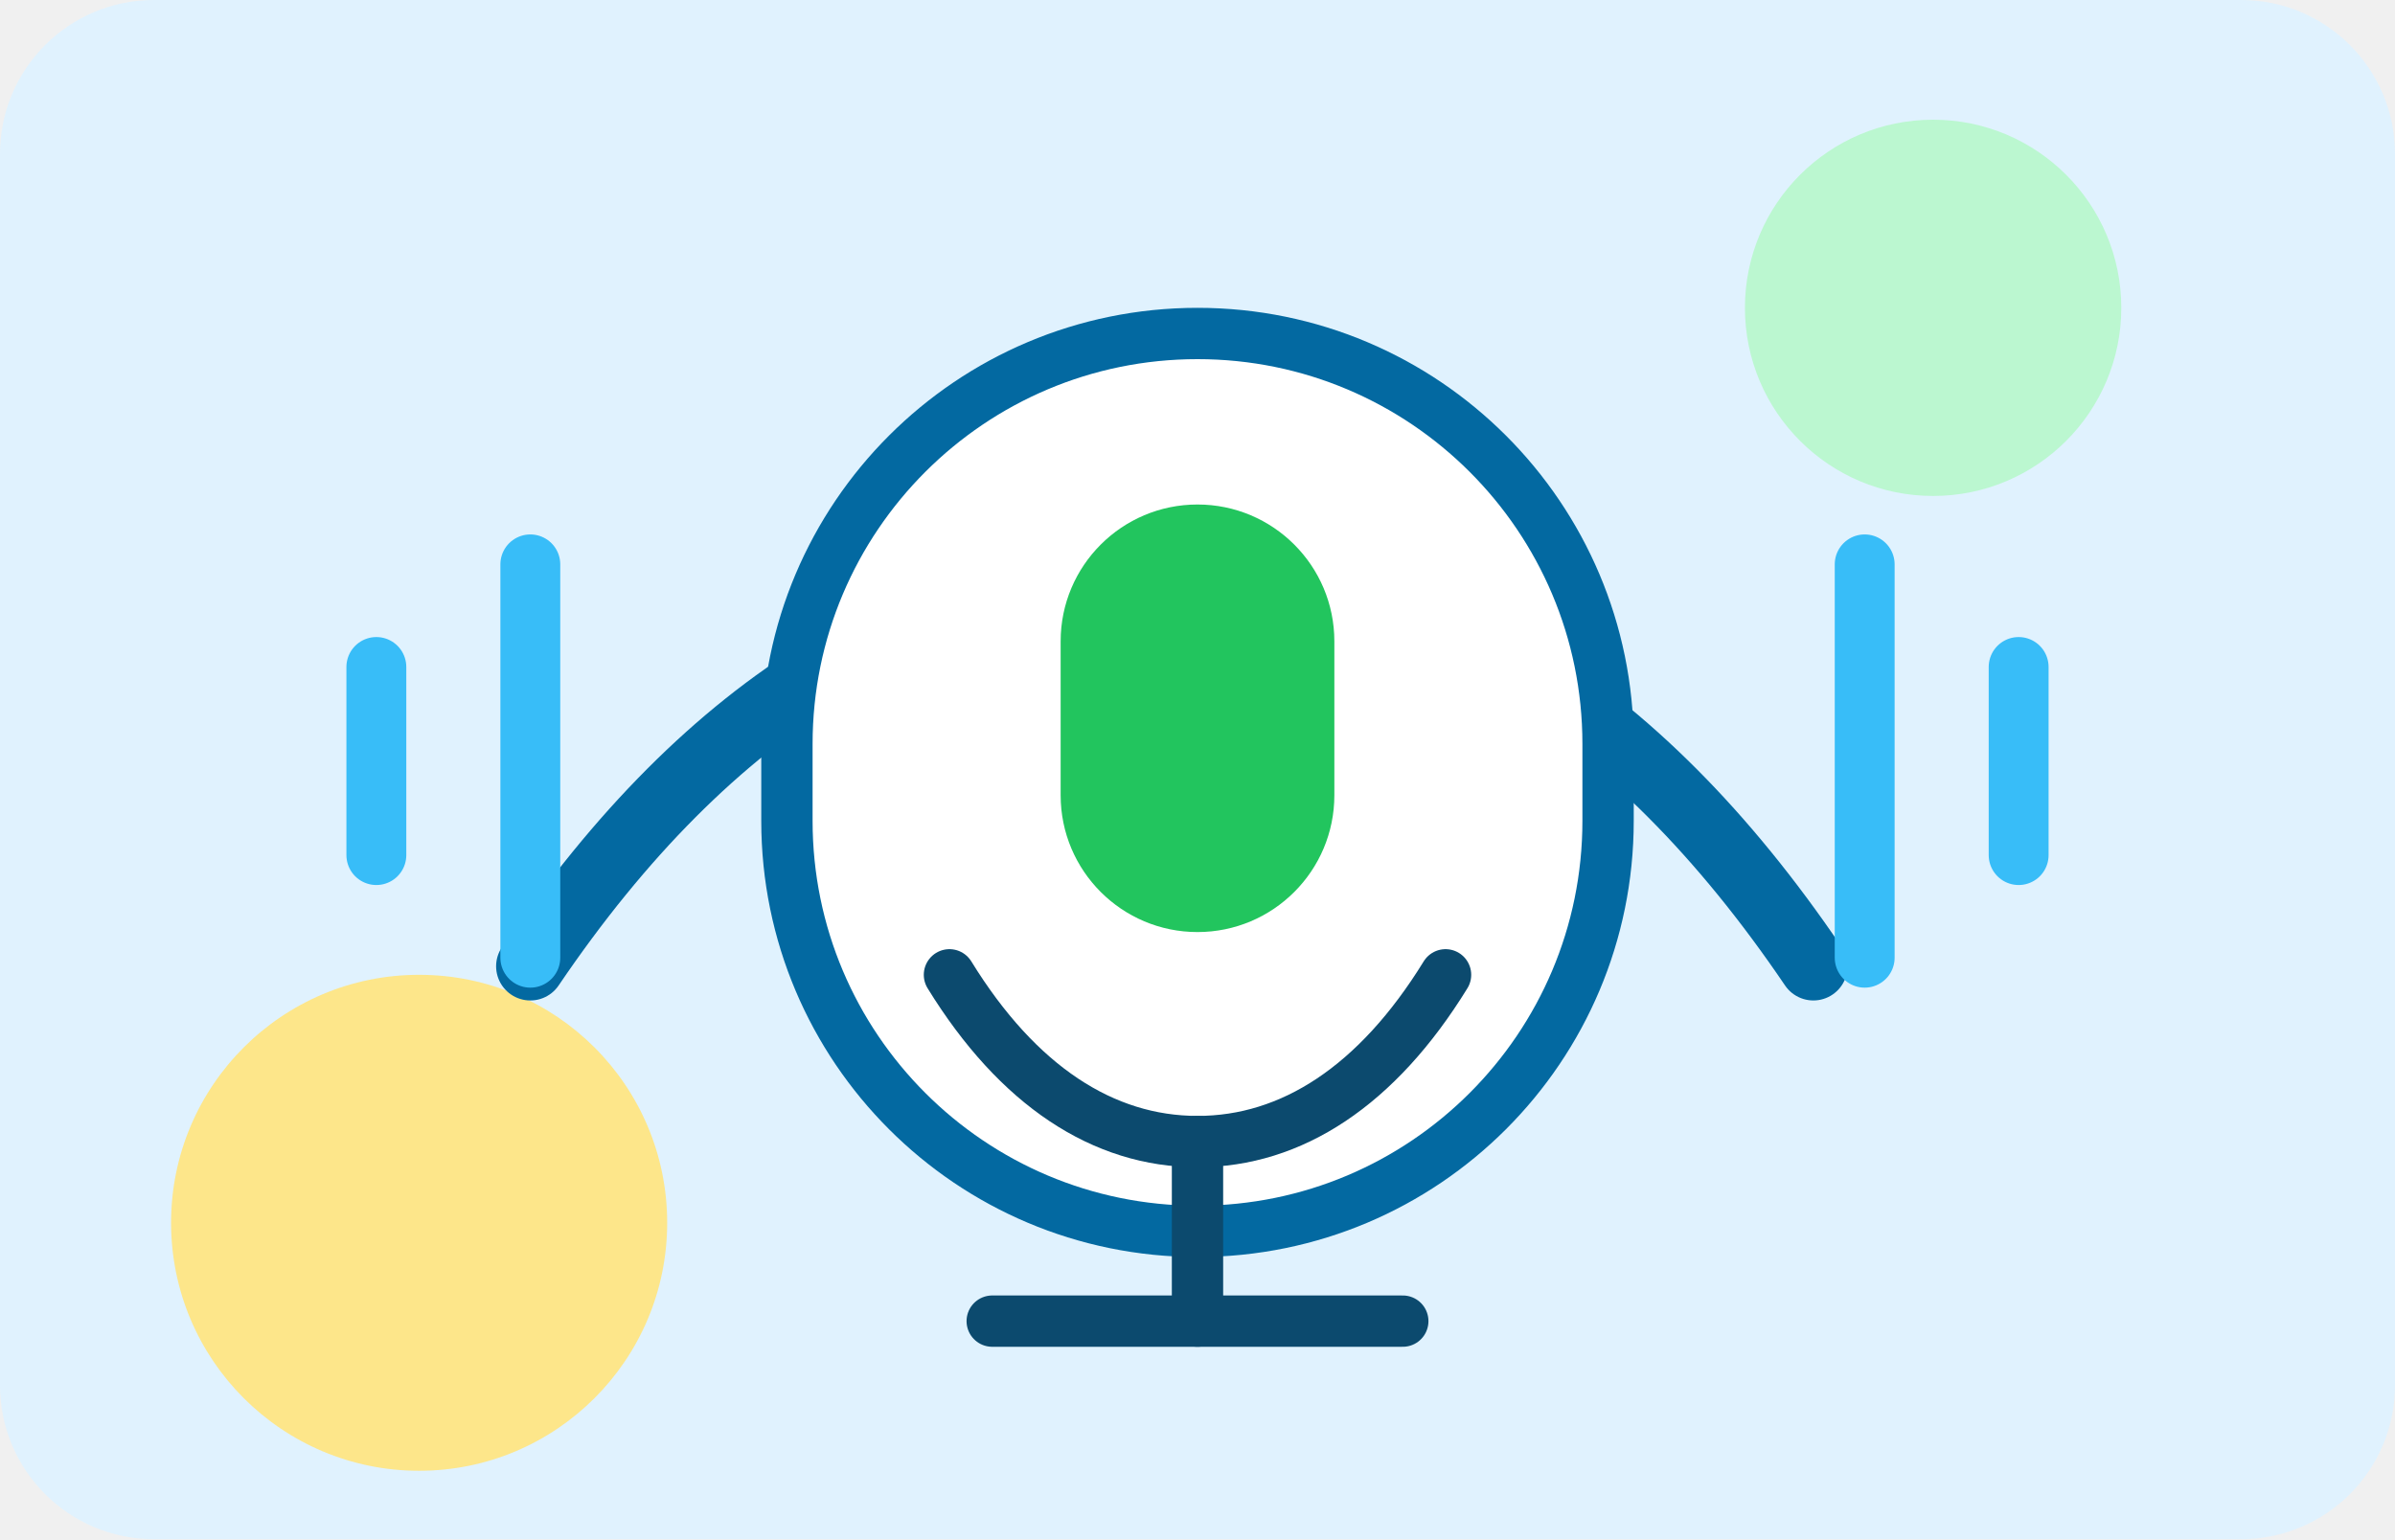
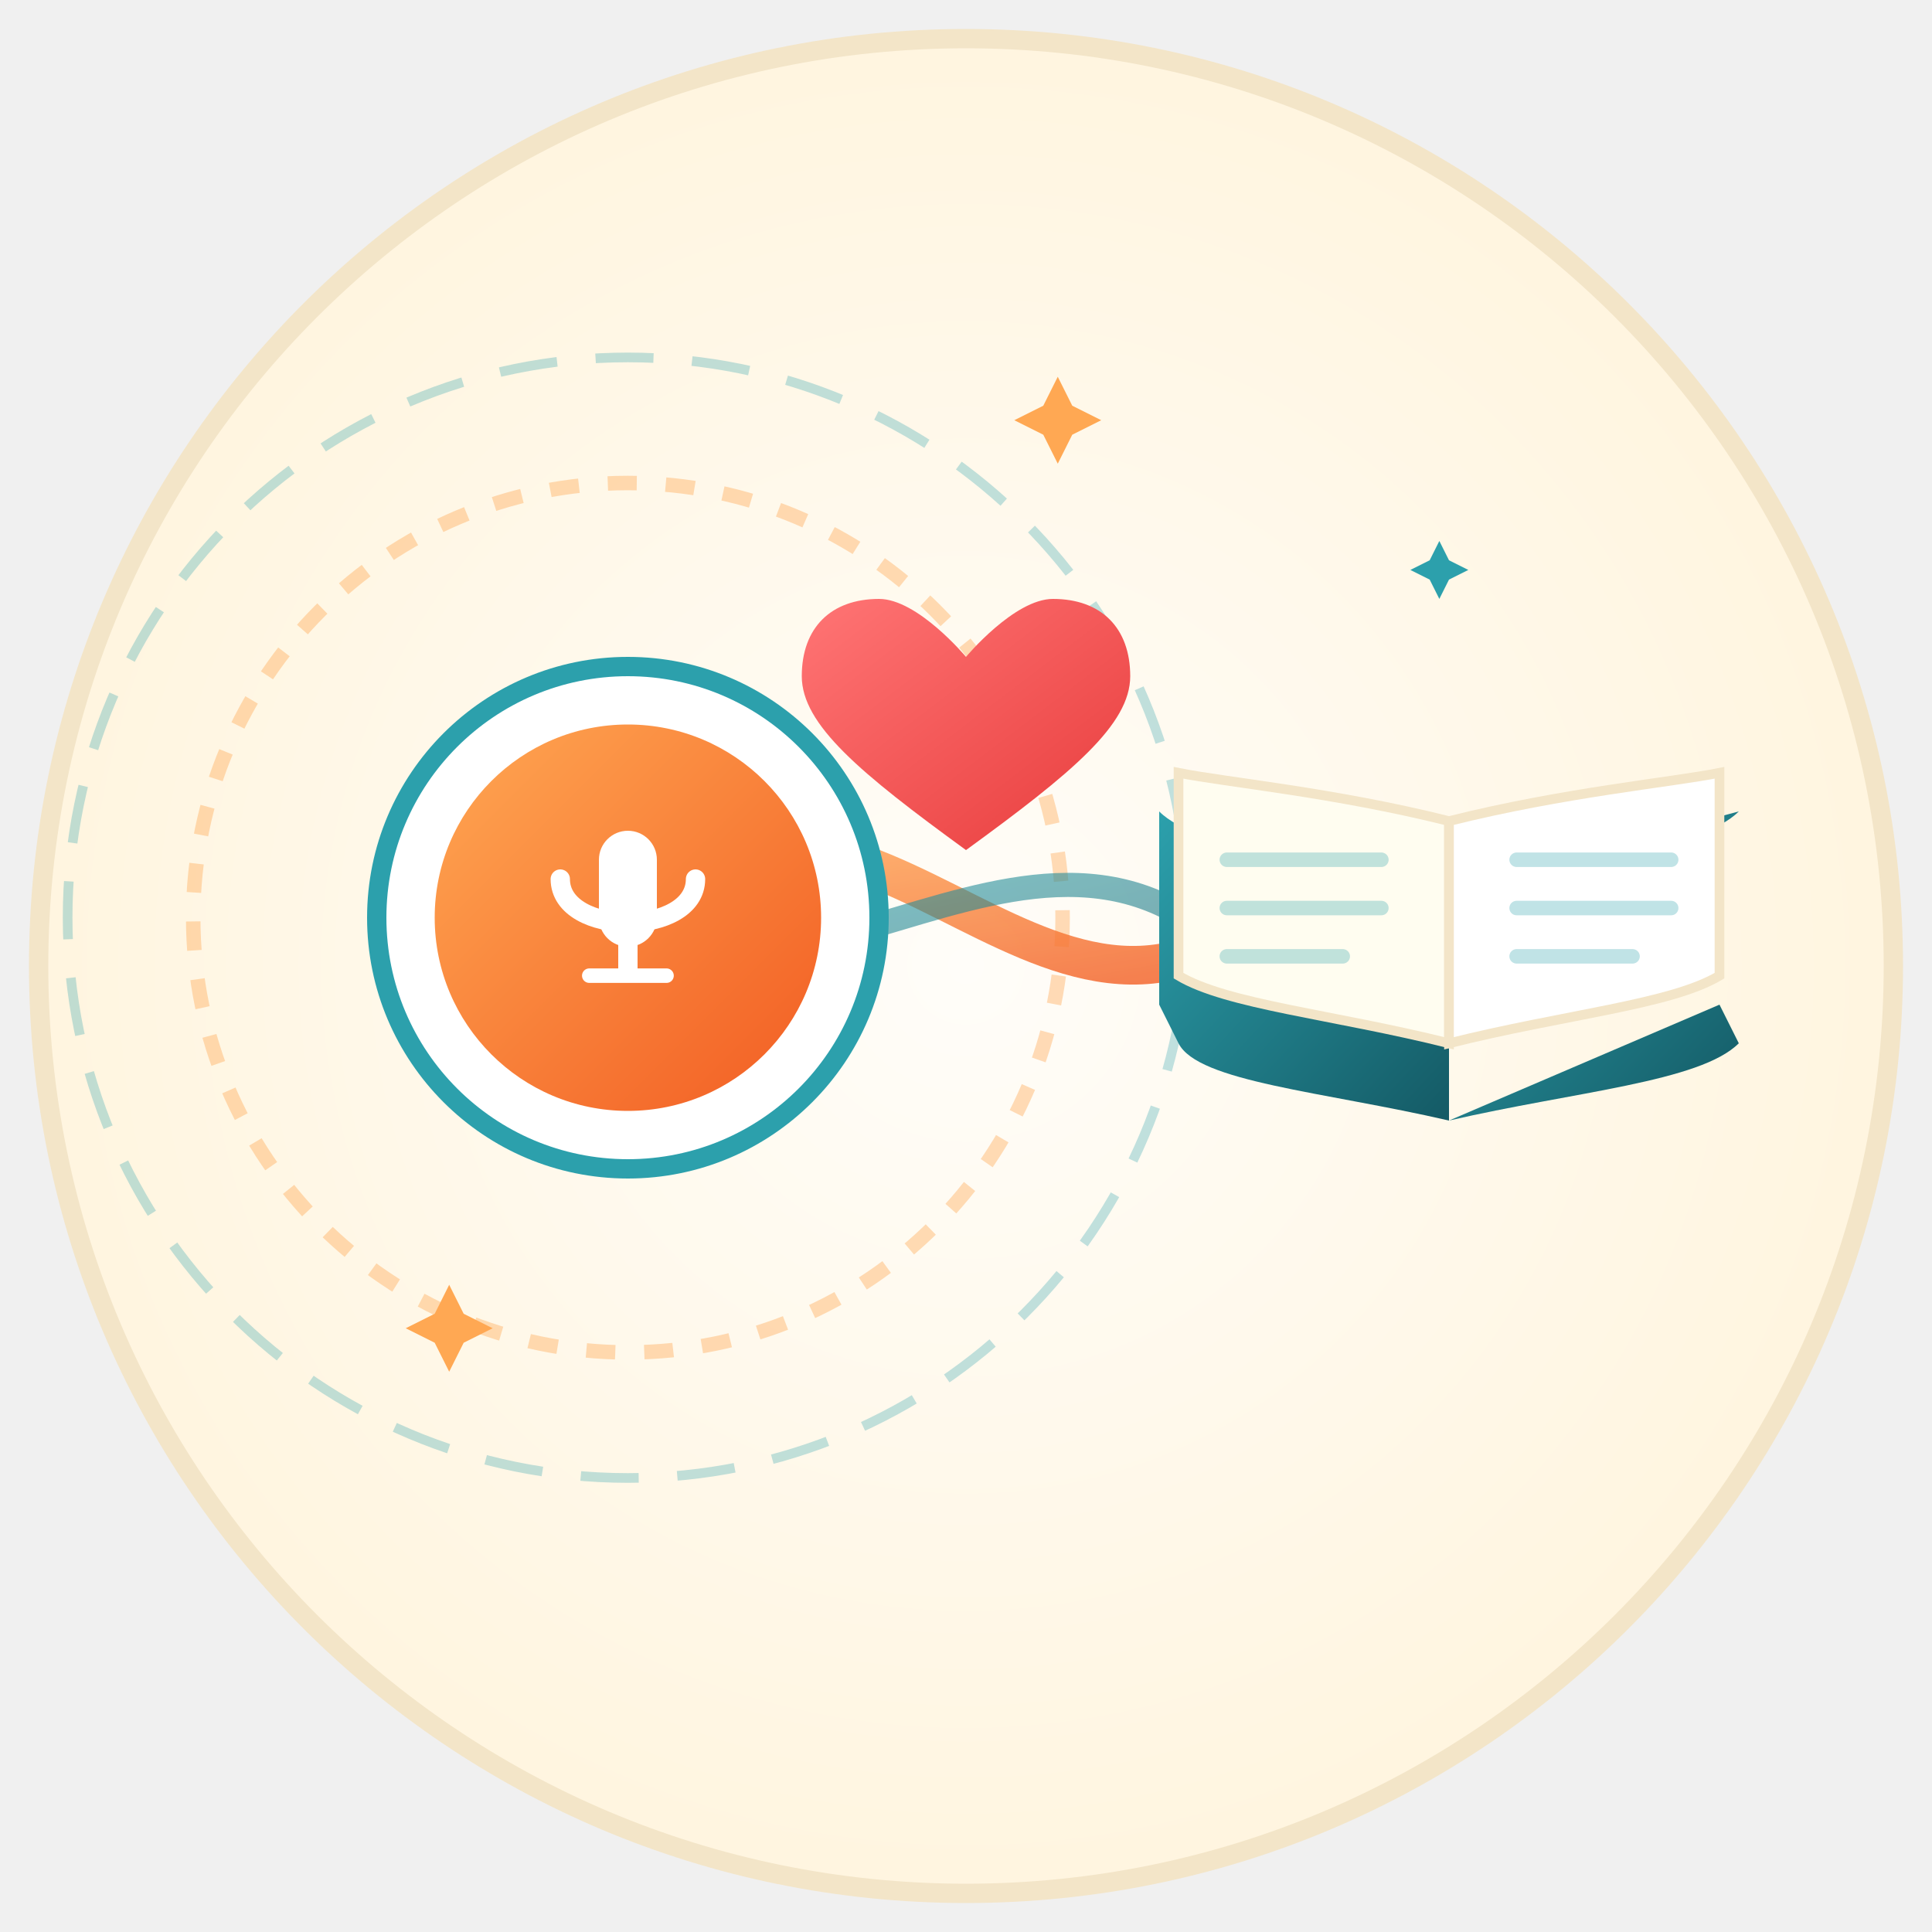
- <svg xmlns="http://www.w3.org/2000/svg" width="560" height="360" viewBox="0 0 560 360" fill="none">
-   <rect width="560" height="360" rx="36" fill="#E0F2FE" />
-   <circle cx="452" cy="72" r="44" fill="#BBF7D0" />
-   <circle cx="98" cy="286" r="58" fill="#FDE68A" />
-   <path d="M124 226c42-62 92-92 150-92s108 30 150 92" stroke="#0369A1" stroke-width="16" stroke-linecap="round" />
-   <rect x="184" y="78" width="192" height="210" rx="96" fill="#FFFFFF" stroke="#0369A1" stroke-width="12" />
-   <rect x="248" y="118" width="64" height="100" rx="32" fill="#22C55E" />
-   <path d="M222 228c16 26 36 39 58 39s42-13 58-39" stroke="#0C4A6E" stroke-width="12" stroke-linecap="round" />
-   <path d="M280 267v42" stroke="#0C4A6E" stroke-width="12" stroke-linecap="round" />
-   <path d="M232 309h96" stroke="#0C4A6E" stroke-width="12" stroke-linecap="round" />
-   <path d="M88 156v44M124 132v92M436 132v92M472 156v44" stroke="#38BDF8" stroke-width="14" stroke-linecap="round" />
+ <svg xmlns="http://www.w3.org/2000/svg" width="200" height="200" viewBox="0 0 200 200" fill="none">
+   <defs>
+     <linearGradient id="orangeGrad" x1="0%" y1="0%" x2="100%" y2="100%">
+       <stop offset="0%" stop-color="#FFA853" />
+       <stop offset="100%" stop-color="#F25C22" />
+     </linearGradient>
+     <linearGradient id="tealGrad" x1="0%" y1="0%" x2="100%" y2="100%">
+       <stop offset="0%" stop-color="#2CA0AC" />
+       <stop offset="100%" stop-color="#145A65" />
+     </linearGradient>
+     <radialGradient id="bgGrad" cx="50%" cy="50%" r="50%">
+       <stop offset="0%" stop-color="#FFFDF9" />
+       <stop offset="100%" stop-color="#FFF5DF" />
+     </radialGradient>
+     <linearGradient id="heartGrad" x1="0%" y1="0%" x2="100%" y2="100%">
+       <stop offset="0%" stop-color="#FF7575" />
+       <stop offset="100%" stop-color="#E83C3C" />
+     </linearGradient>
+   </defs>
+   <circle cx="100" cy="100" r="96" fill="url(#bgGrad)" stroke="#F3E5C8" stroke-width="2" />
+   <circle cx="65" cy="95" r="45" stroke="#FFA853" stroke-width="1.5" stroke-dasharray="3 3" opacity="0.4" />
+   <circle cx="65" cy="95" r="58" stroke="#2CA0AC" stroke-width="1" stroke-dasharray="6 4" opacity="0.3" />
+   <path d="M 65 95 C 90 70, 110 120, 135 90" stroke="url(#orangeGrad)" stroke-width="4" stroke-linecap="round" fill="none" opacity="0.8" />
+   <path d="M 65 95 C 85 110, 115 70, 135 110" stroke="url(#tealGrad)" stroke-width="2.5" stroke-linecap="round" fill="none" opacity="0.6" />
+   <circle cx="65" cy="95" r="26" fill="#FFFFFF" stroke="#2CA0AC" stroke-width="2" />
+   <circle cx="65" cy="95" r="20" fill="url(#orangeGrad)" />
+   <rect x="62" y="86" width="6" height="12" rx="3" fill="#FFFFFF" />
+   <path d="M 58 91 C 58 97, 72 97, 72 91" stroke="#FFFFFF" stroke-width="2" stroke-linecap="round" />
+   <line x1="65" y1="97" x2="65" y2="101" stroke="#FFFFFF" stroke-width="2" />
+   <line x1="61" y1="101" x2="69" y2="101" stroke="#FFFFFF" stroke-width="1.5" stroke-linecap="round" />
+   <g transform="translate(115, 80)">
+     <path d="M 5 24 L 7 28 C 9 32, 22 33, 35 36 L 35 12 C 22 9, 9 8, 5 4 Z" fill="url(#tealGrad)" />
+     <path d="M 35 36 C 48 33, 61 32, 65 28 L 63 24 M 35 12 C 48 9, 61 8, 65 4 Z" fill="url(#tealGrad)" />
+     <path d="M 7 21 C 12 24, 23 25, 35 28 L 35 5 C 23 2, 12 1, 7 0 Z" fill="#FFFDF0" stroke="#F3E5C8" stroke-width="1" />
+     <path d="M 35 28 C 47 25, 58 24, 63 21 L 63 0 C 58 1, 47 2, 35 5 Z" fill="#FFFFFF" stroke="#F3E5C8" stroke-width="1" />
+     <line x1="12" y1="9" x2="28" y2="9" stroke="#2CA0AC" stroke-width="1.5" opacity="0.3" stroke-linecap="round" />
+     <line x1="12" y1="14" x2="28" y2="14" stroke="#2CA0AC" stroke-width="1.5" opacity="0.3" stroke-linecap="round" />
+     <line x1="12" y1="19" x2="24" y2="19" stroke="#2CA0AC" stroke-width="1.5" opacity="0.3" stroke-linecap="round" />
+     <line x1="42" y1="9" x2="58" y2="9" stroke="#2CA0AC" stroke-width="1.5" opacity="0.3" stroke-linecap="round" />
+     <line x1="42" y1="14" x2="58" y2="14" stroke="#2CA0AC" stroke-width="1.5" opacity="0.3" stroke-linecap="round" />
+     <line x1="42" y1="19" x2="54" y2="19" stroke="#2CA0AC" stroke-width="1.5" opacity="0.3" stroke-linecap="round" />
+   </g>
+   <path d="M 100 68 C 100 68, 95 62, 91 62 C 86 62, 83 65, 83 70 C 83 75, 89 80, 100 88 C 111 80, 117 75, 117 70 C 117 65, 114 62, 109 62 C 105 62, 100 68, 100 68 Z" fill="url(#heartGrad)" />
+   <path d="M 108 42 L 109.5 39 L 111 42 L 114 43.5 L 111 45 L 109.5 48 L 108 45 L 105 43.5 Z" fill="#FFA853" />
+   <path d="M 148 58 L 149 56 L 150 58 L 152 59 L 150 60 L 149 62 L 148 60 L 146 59 Z" fill="#2CA0AC" />
+   <path d="M 45 136 L 46.5 133 L 48 136 L 51 137.5 L 48 139 L 46.5 142 L 45 139 L 42 137.5 Z" fill="#FFA853" />
</svg>
